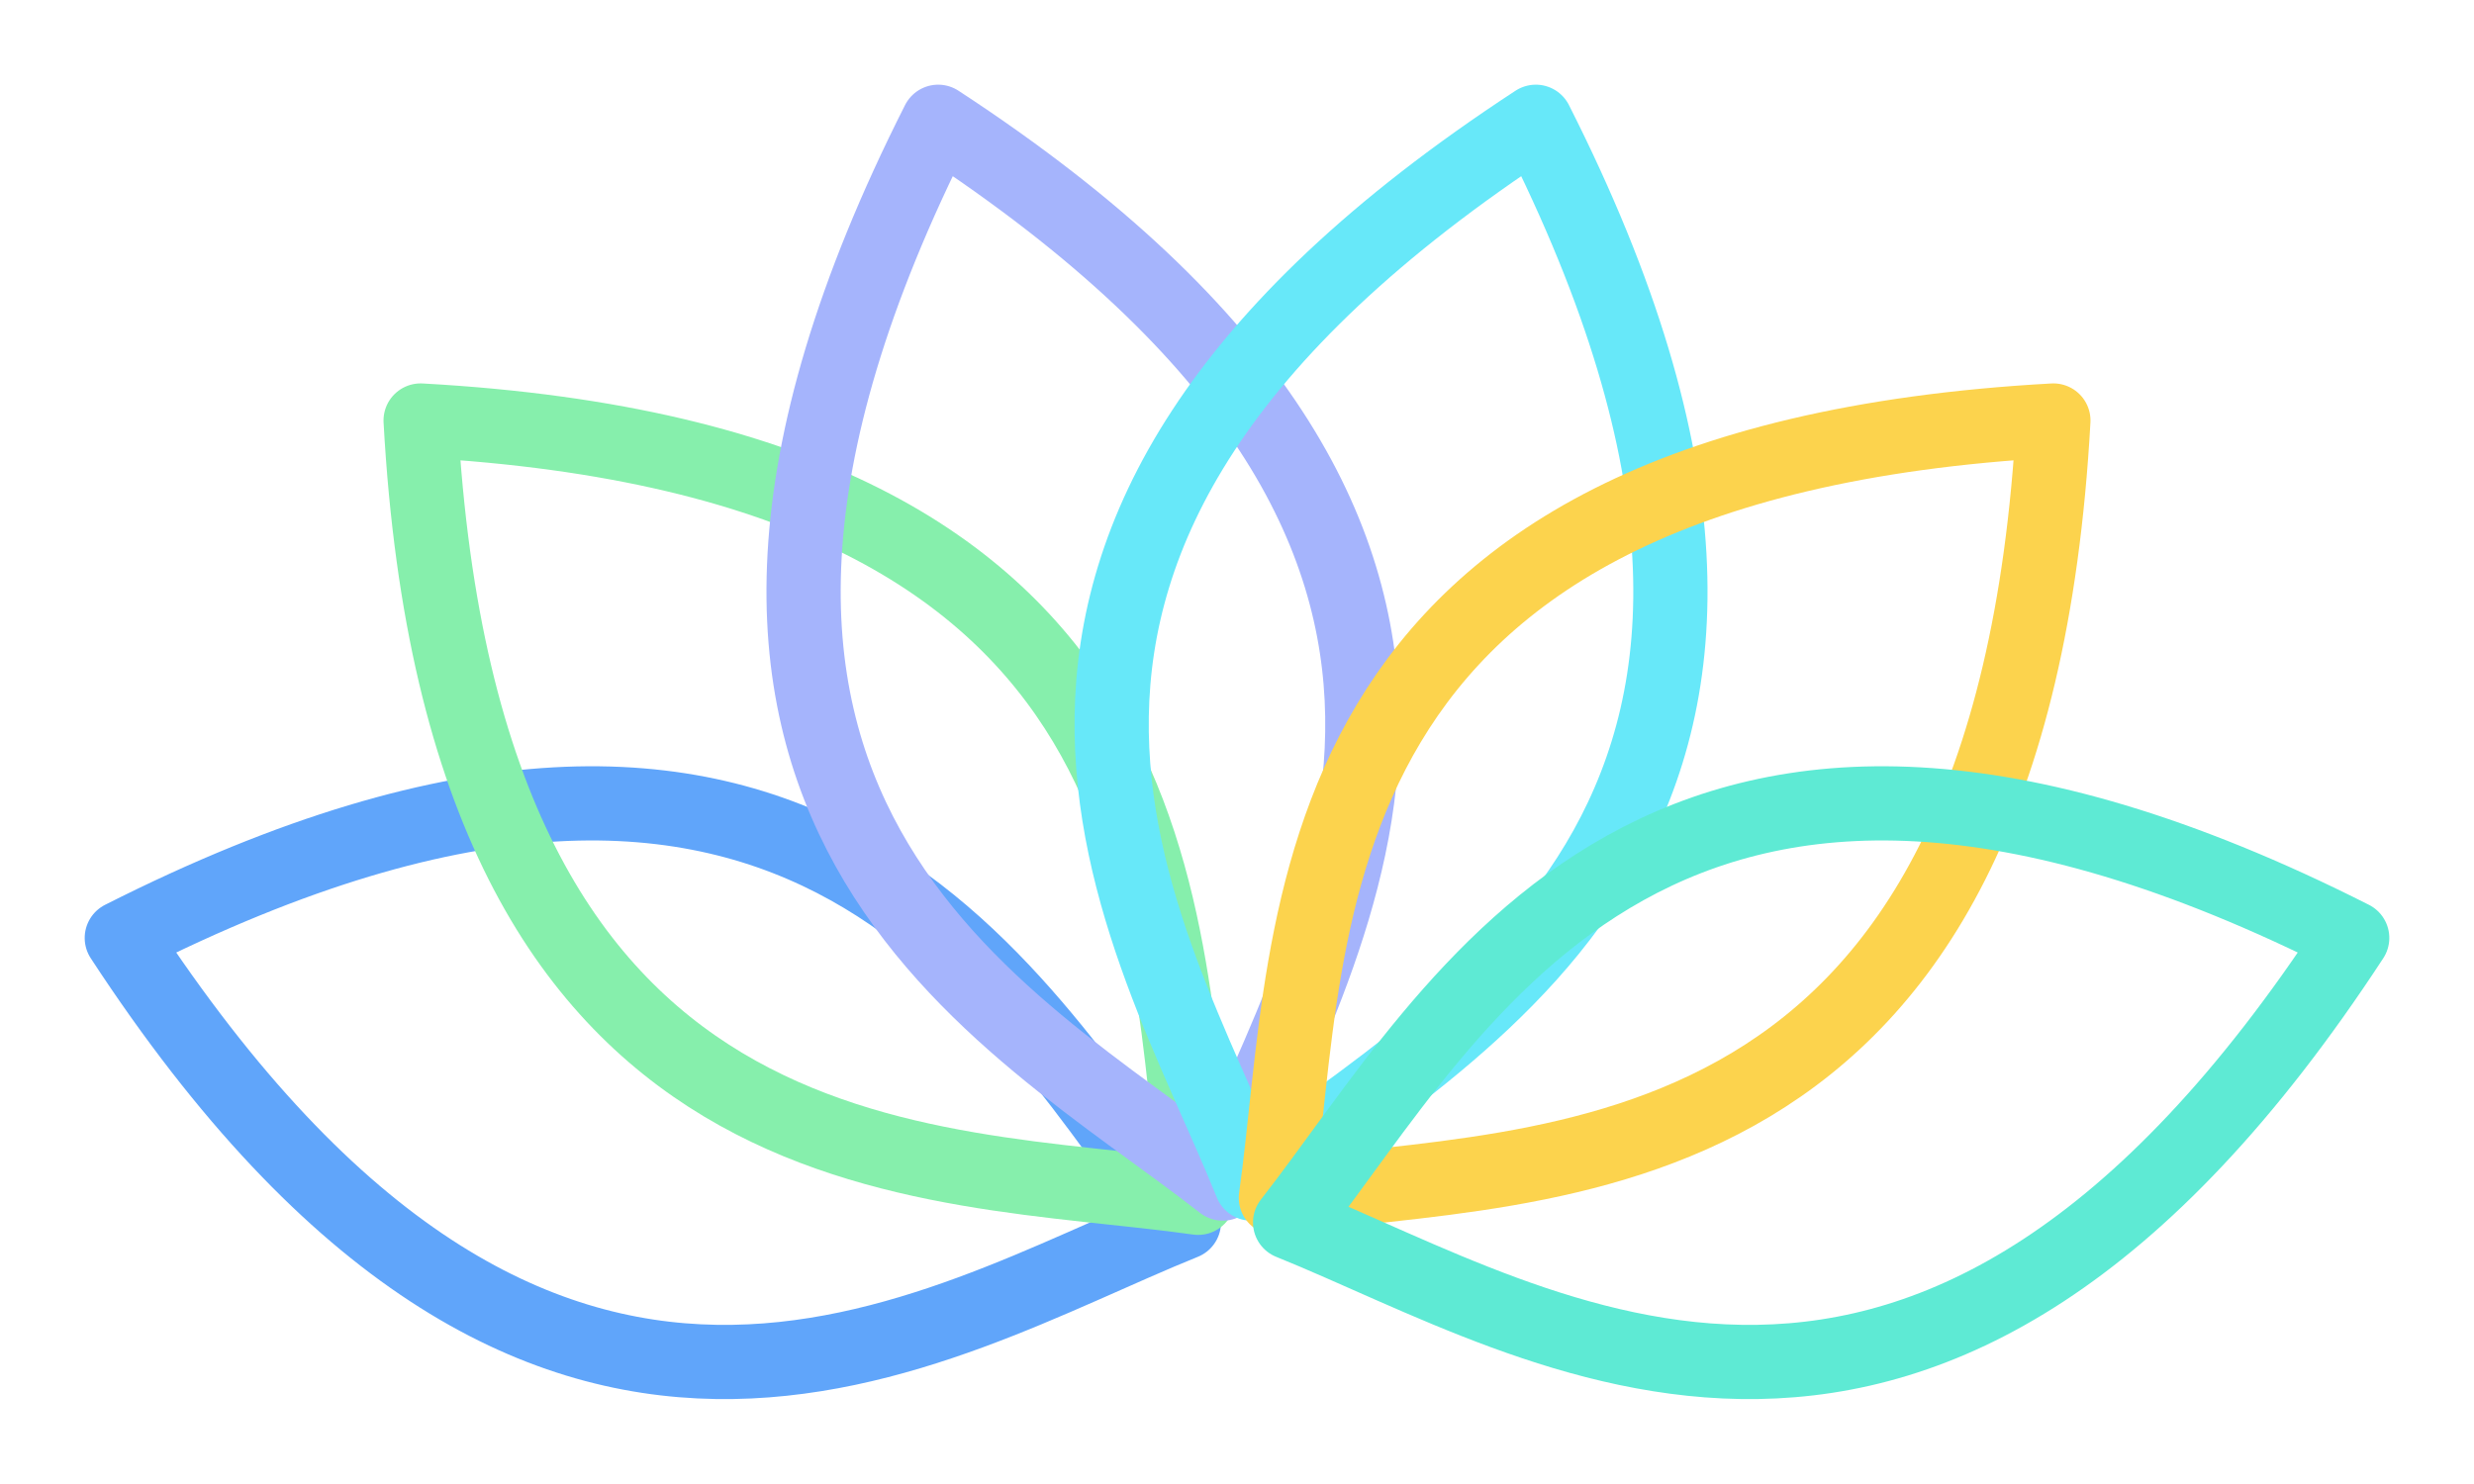
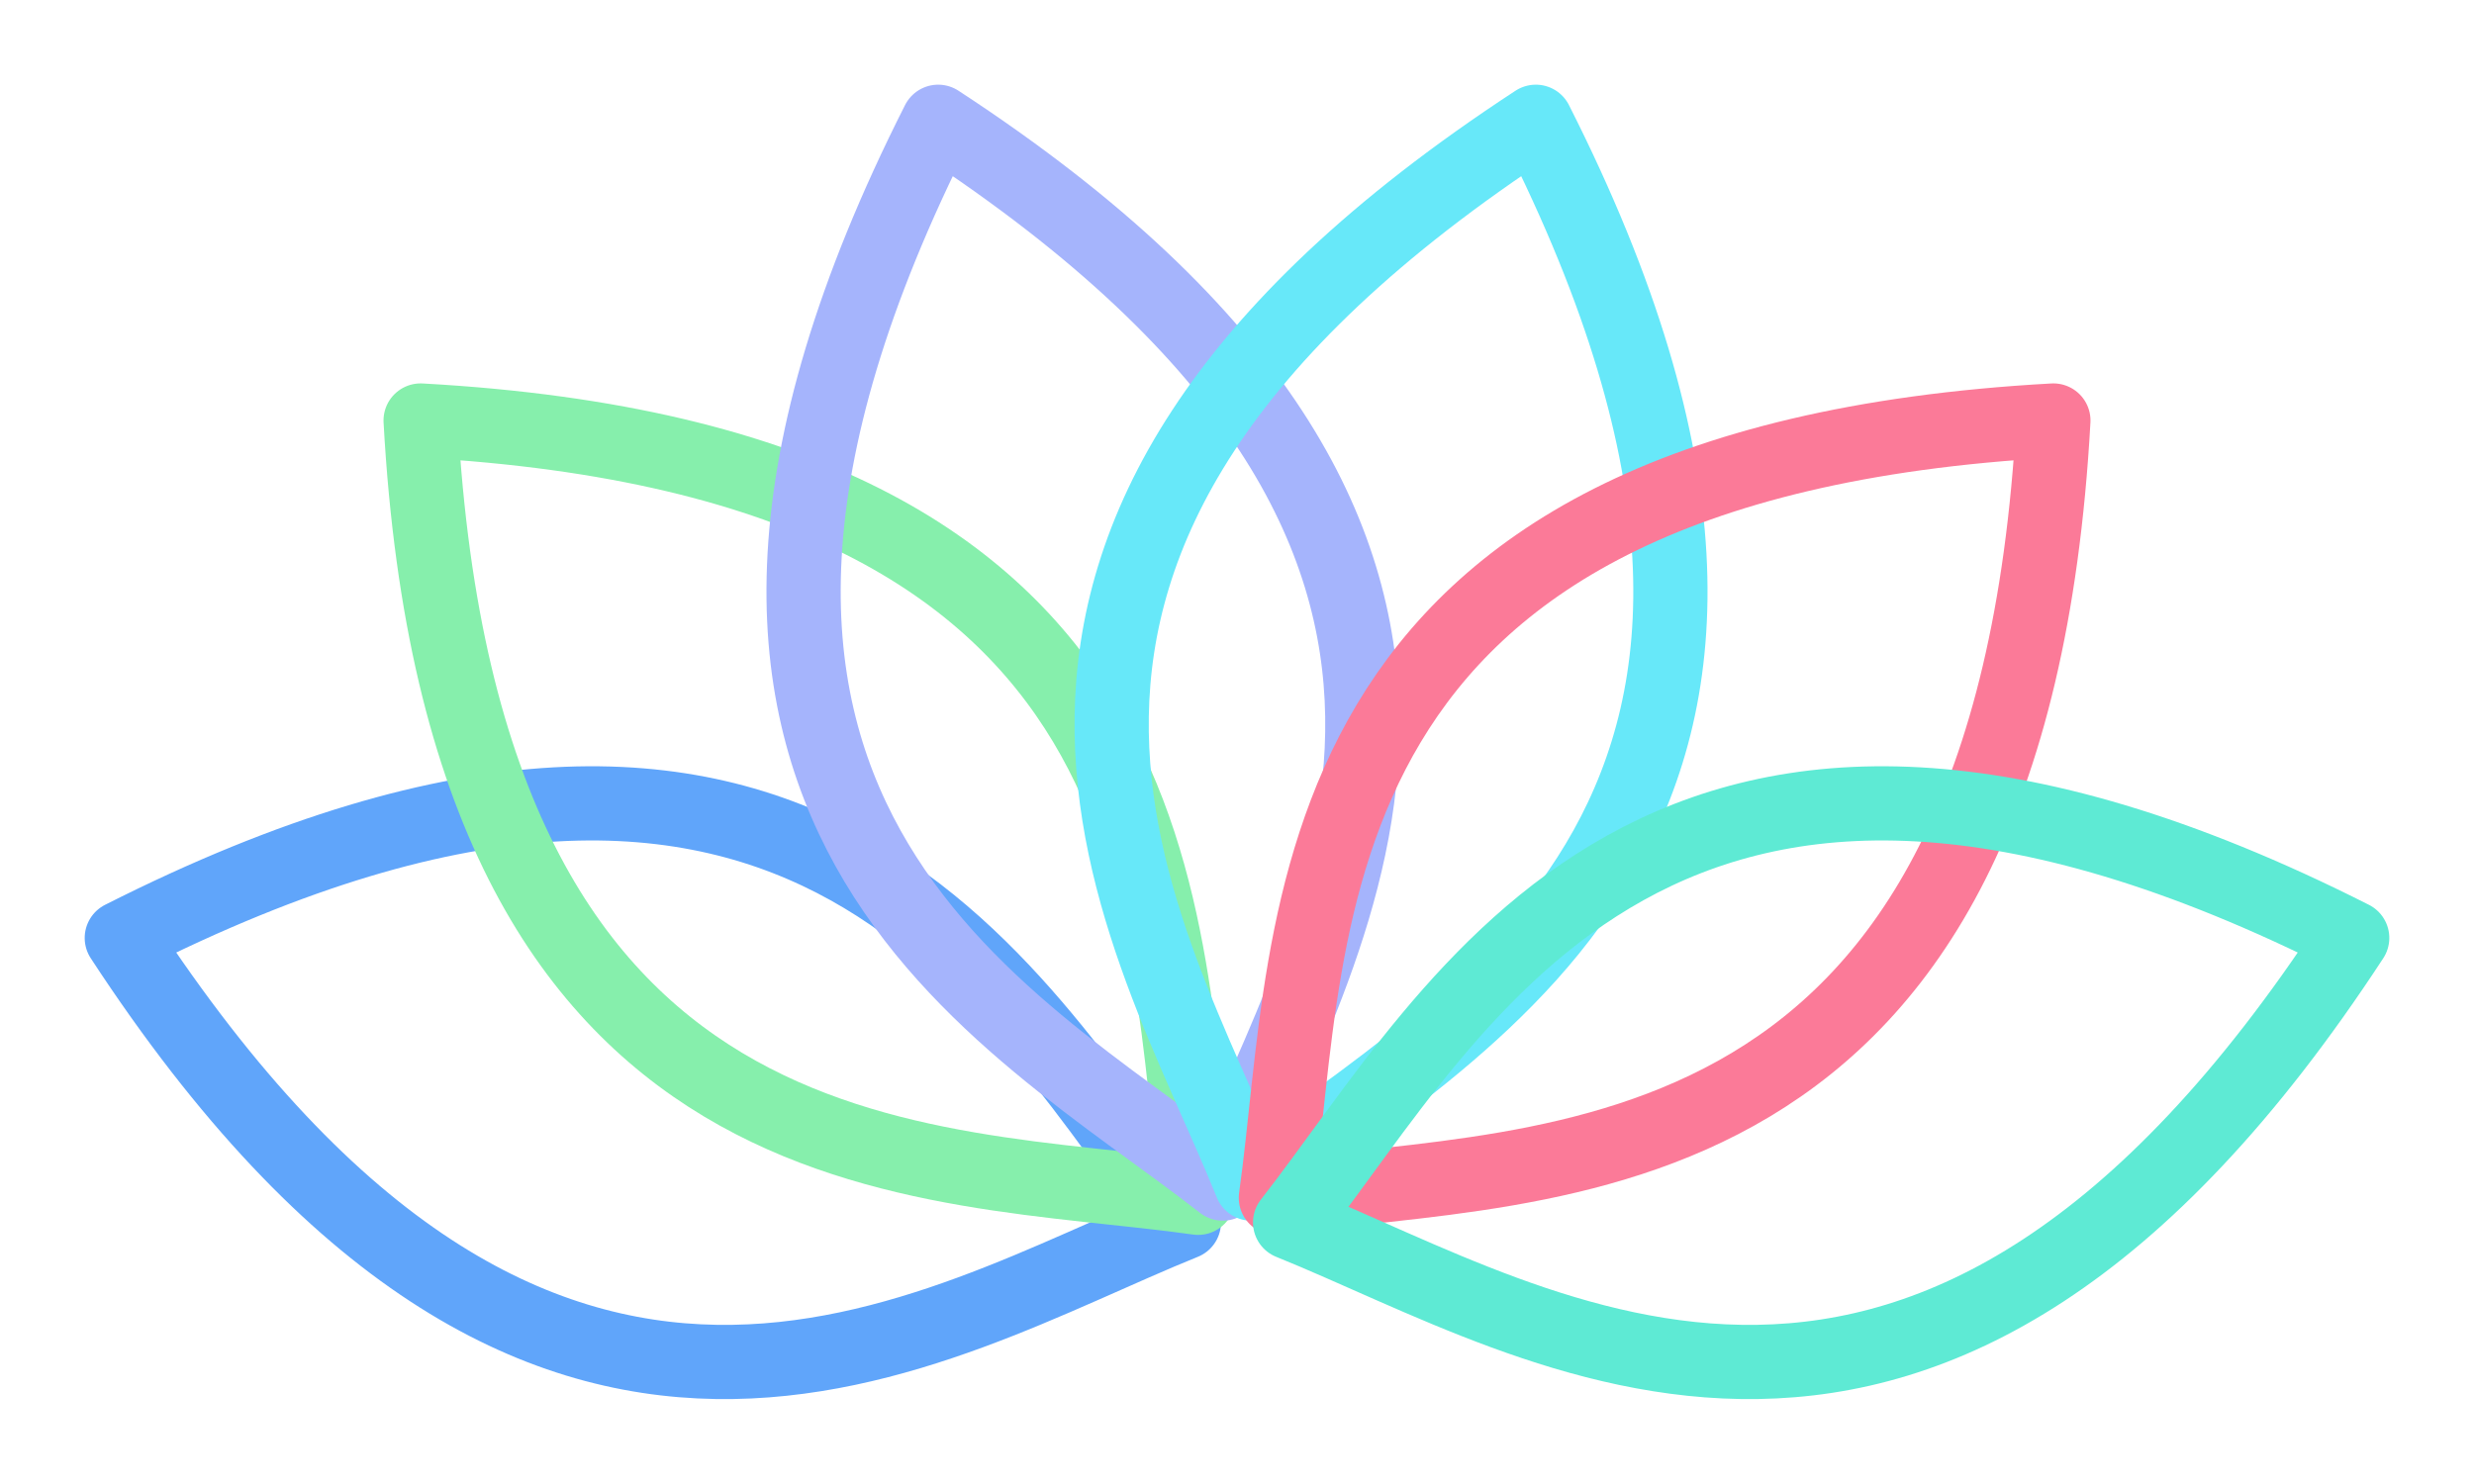
<svg xmlns="http://www.w3.org/2000/svg" viewBox="9.5 11.5 45 27">
  <g>
    <path d="M 0 -1 C -3.01 -5.00, -9.40 -10.50, 0.00 -21.00 C 9.40 -10.50, 3.01 -5.00, 0 -1 Z" transform="translate(32 34) rotate(-75)" fill="none" stroke="#60a5fa" stroke-width="1.35" stroke-linejoin="round" />
    <path d="M 0 -1 C -3.01 -5.00, -9.40 -10.50, 0.00 -21.00 C 9.40 -10.50, 3.01 -5.00, 0 -1 Z" transform="translate(32 34) rotate(-45)" fill="none" stroke="#86efac" stroke-width="1.35" stroke-linejoin="round" />
    <path d="M 0 -1 C -3.01 -5.00, -9.40 -10.50, 0.00 -21.00 C 9.40 -10.50, 3.01 -5.00, 0 -1 Z" transform="translate(32 34) rotate(-15)" fill="none" stroke="#a5b4fc" stroke-width="1.35" stroke-linejoin="round" />
    <path d="M 0 -1 C -3.01 -5.00, -9.40 -10.50, 0.00 -21.00 C 9.40 -10.50, 3.01 -5.00, 0 -1 Z" transform="translate(32 34) rotate(15)" fill="none" stroke="#67e8f9" stroke-width="1.35" stroke-linejoin="round" />
-     <path d="M 0 -1 C -3.01 -5.00, -9.40 -10.50, 0.00 -21.00 C 9.40 -10.50, 3.01 -5.00, 0 -1 Z" transform="translate(32 34) rotate(45)" fill="none" stroke="#fcd34d" stroke-width="1.35" stroke-linejoin="round" />
+     <path d="M 0 -1 C -3.01 -5.00, -9.40 -10.50, 0.00 -21.00 C 9.40 -10.50, 3.01 -5.00, 0 -1 Z" transform="translate(32 34) rotate(45)" fill="none" stroke="#fb7a98" stroke-width="1.35" stroke-linejoin="round" />
    <path d="M 0 -1 C -3.01 -5.00, -9.40 -10.50, 0.00 -21.00 C 9.40 -10.50, 3.01 -5.00, 0 -1 Z" transform="translate(32 34) rotate(75)" fill="none" stroke="#5eead4" stroke-width="1.35" stroke-linejoin="round" />
  </g>
</svg>
